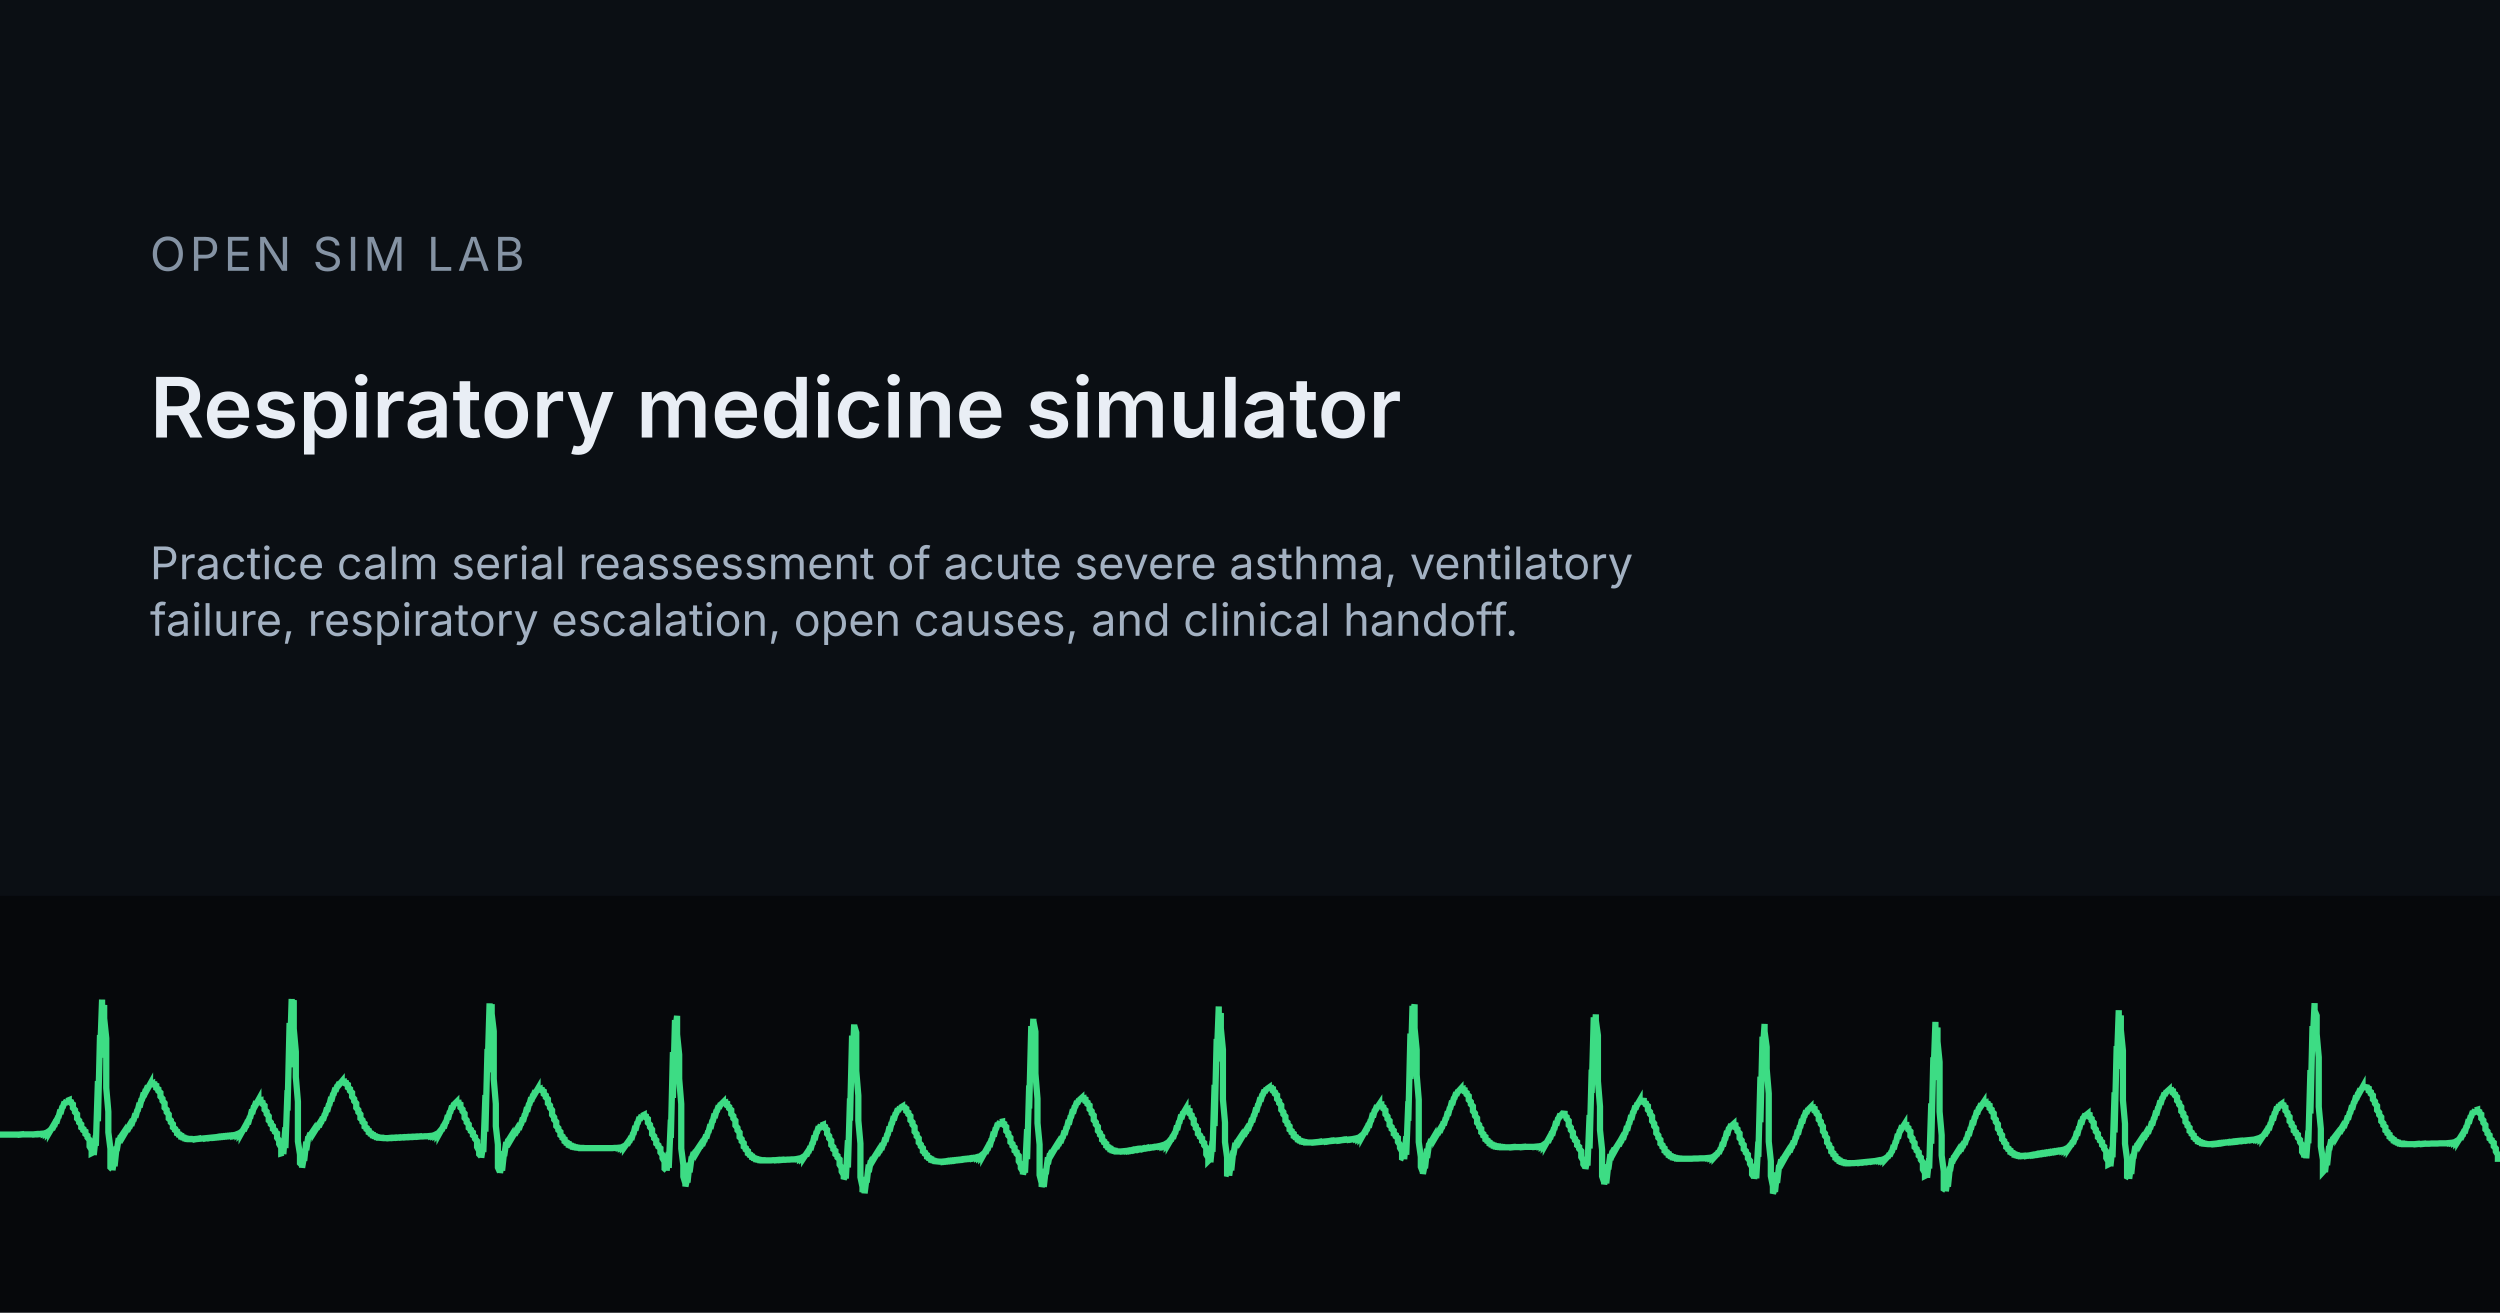
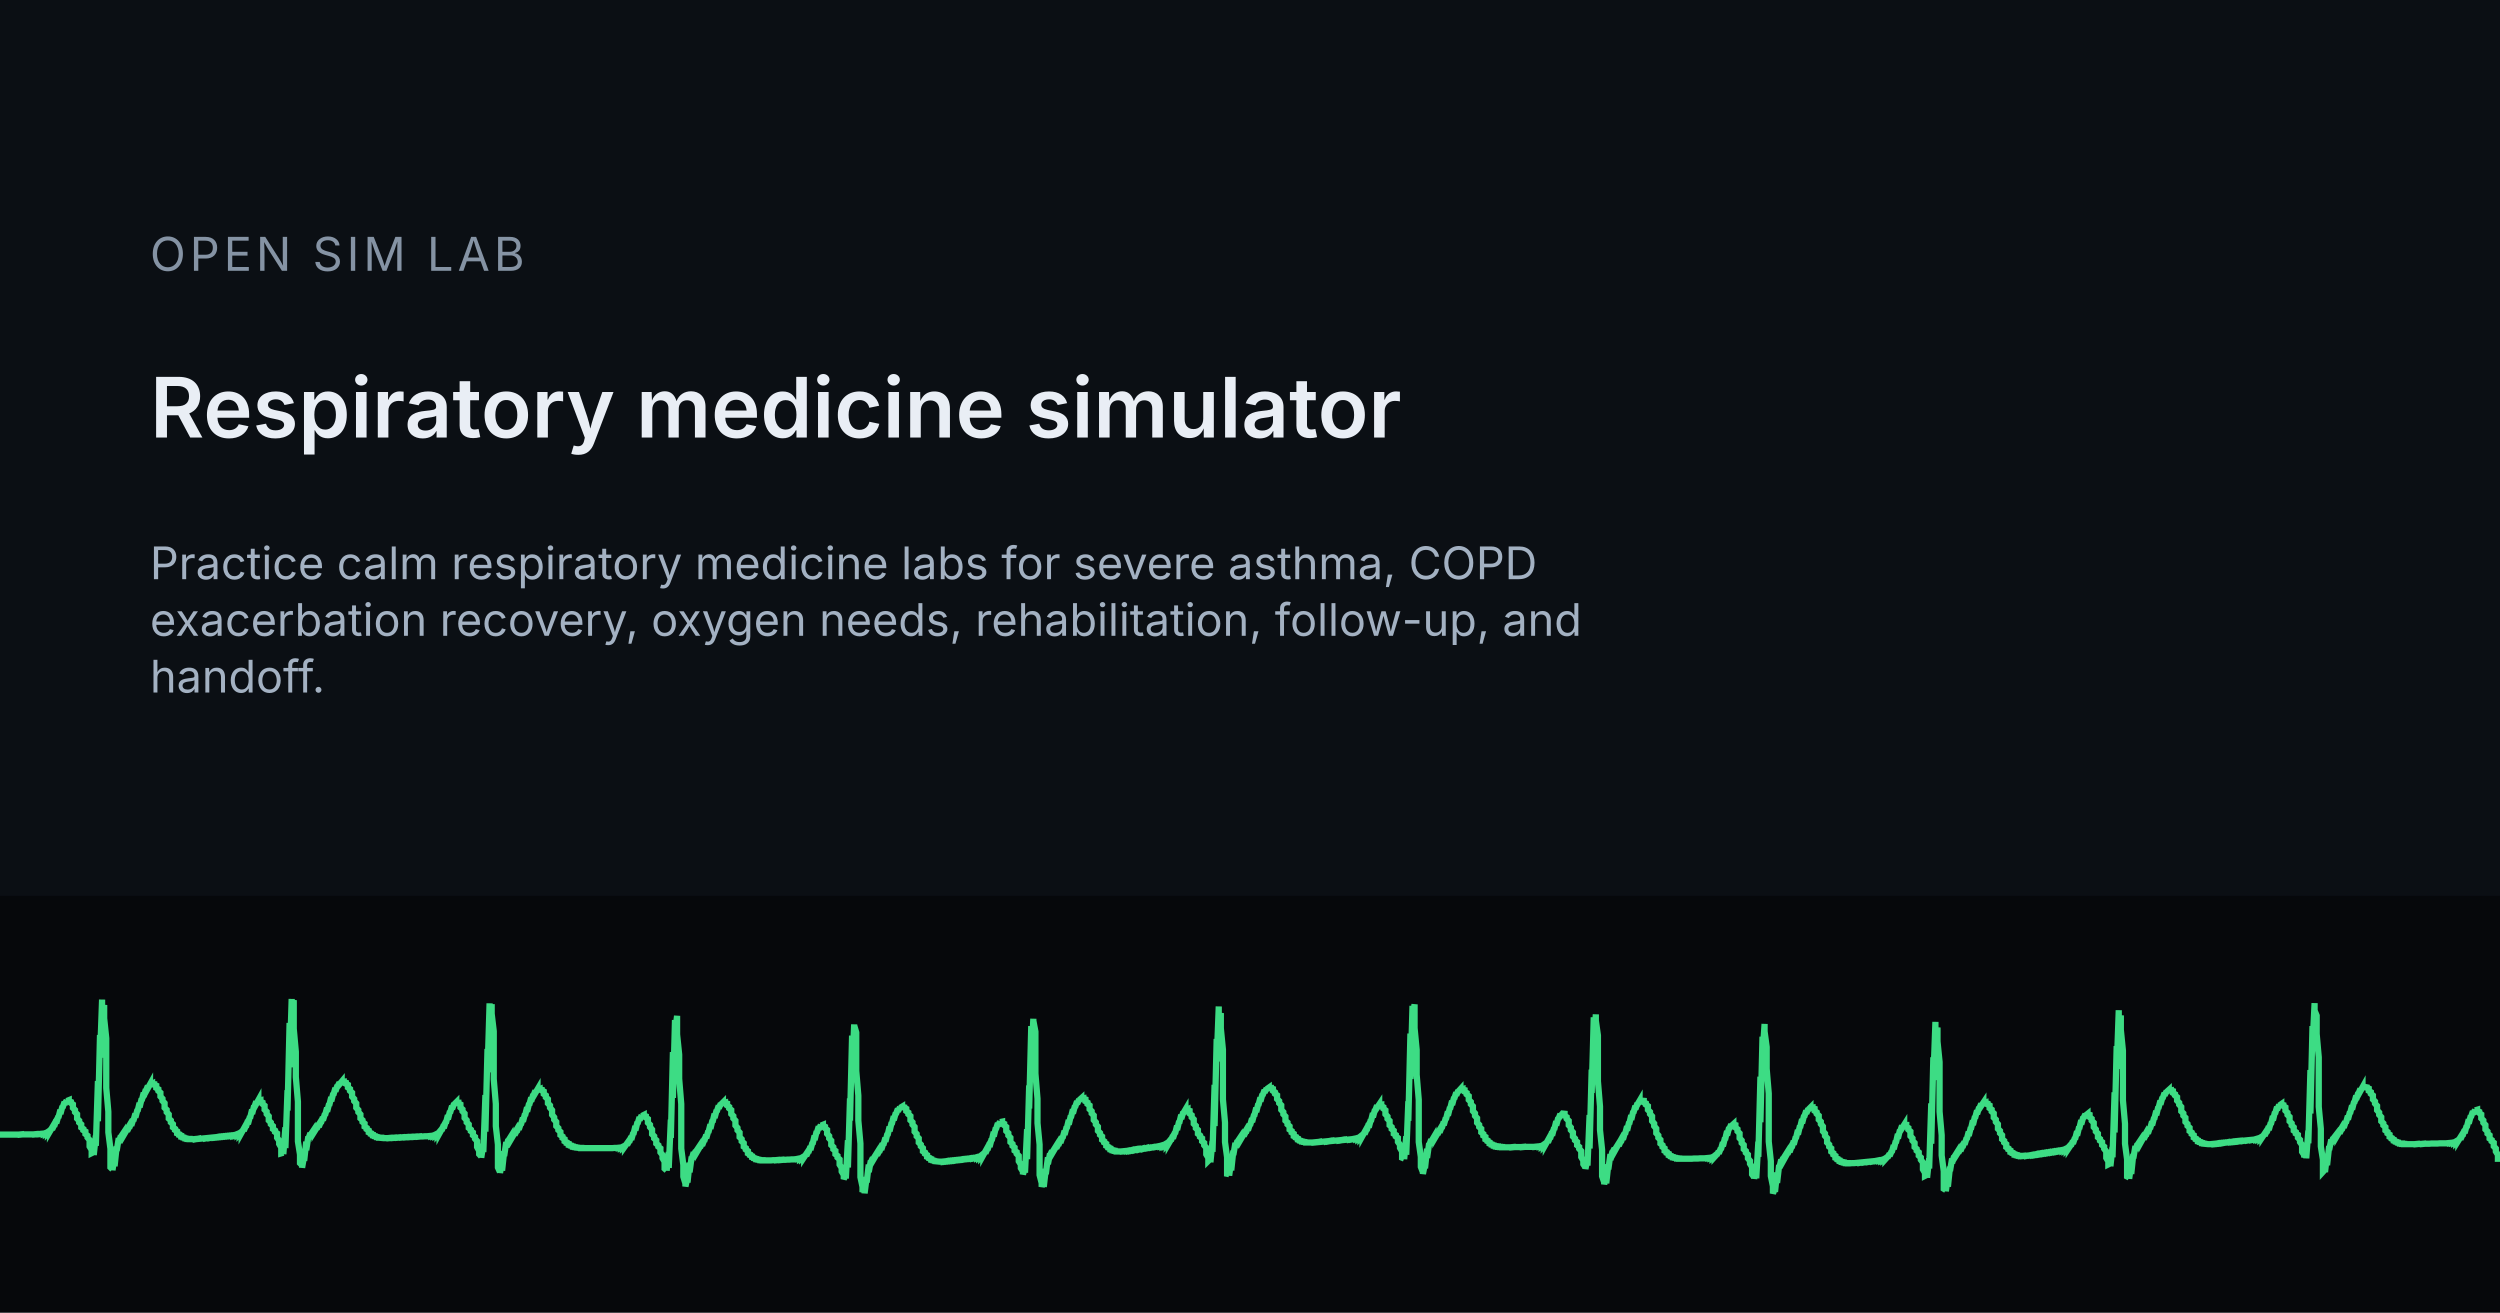
<svg xmlns="http://www.w3.org/2000/svg" width="1200" height="630" viewBox="0 0 1200 630">
  <rect width="1200" height="630" fill="#0B0F14" />
  <rect x="0" y="430" width="1200" height="200" fill="#06080B" />
  <g transform="translate(0 455)">
    <path d="M0 89.6 L0 89.6 L1 89.6 L1 89.6 L2 89.6 L2 89.6 L3 89.6 L3 89.6 L4 89.6 L4 89.6 L5 89.6 L5 89.6 L6 89.6 L6 89.6 L7 89.6 L7 89.6 L8 89.6 L8 89.6 L9 89.6 L9 89.6 L10 89.5 L10 89.6 L11 89.5 L11 89.5 L12 89.5 L12 89.5 L13 89.5 L13 89.5 L14 89.5 L14 89.5 L15 89.5 L15 89.5 L16 89.5 L16 89.5 L17 89.4 L17 89.5 L18 89.4 L18 89.4 L19 89.3 L19 89.4 L20 89.3 L20 89.3 L21 89.1 L21 89.2 L22 88.8 L22 89.0 L23 88.3 L23 88.7 L24 87.6 L24 88.0 L25 86.3 L25 87.2 L26 85.0 L26 85.7 L27 82.6 L27 84.2 L28 80.7 L28 81.6 L29 77.7 L29 79.7 L30 75.9 L30 76.8 L31 73.9 L31 75.1 L32 73.2 L32 73.5 L33 73.1 L33 73.5 L34 73.9 L34 74.4 L35 75.1 L35 76.8 L36 77.8 L36 78.8 L37 79.8 L37 81.9 L38 82.9 L38 83.8 L39 84.7 L39 86.2 L40 86.9 L40 87.5 L41 88.1 L41 89.3 L42 90.1 L42 91.0 L43 92.2 L43 95.3 L44 97.0 L44 98.5 L45 98.0 L45 99.4 L46 90.1 L46 95.0 L47 63.9 L47 83.2 L48 41.8 L48 52.7 L49 24.8 L49 32.7 L50 27.4 L50 33.8 L51 43.4 L51 67.2 L52 78.6 L52 88.5 L53 96.4 L53 105.3 L54 106.3 L54 106.7 L55 99.9 L55 104.8 L56 95.3 L56 97.4 L57 91.3 L57 93.5 L58 90.2 L58 90.7 L59 89.2 L59 89.8 L60 88.4 L60 88.8 L61 87.1 L61 88.0 L62 85.9 L62 86.5 L63 83.9 L63 85.3 L64 82.2 L64 83.1 L65 79.5 L65 81.4 L66 77.5 L66 78.5 L67 74.4 L67 76.5 L68 72.3 L68 73.4 L69 69.5 L69 71.4 L70 67.9 L70 68.7 L71 66.2 L71 67.3 L72 65.5 L72 65.7 L73 65.2 L73 65.3 L74 65.4 L74 65.7 L75 66.1 L75 67.2 L76 67.8 L76 68.6 L77 69.5 L77 71.3 L78 72.4 L78 73.4 L79 74.5 L79 76.7 L80 77.7 L80 78.8 L81 79.9 L81 81.9 L82 82.8 L82 83.7 L83 84.6 L83 86.1 L84 86.8 L84 87.4 L85 88.0 L85 89.0 L86 89.4 L86 89.8 L87 90.1 L87 90.7 L88 90.9 L88 91.1 L89 91.3 L89 91.5 L90 91.6 L90 91.7 L91 91.7 L91 91.8 L92 91.8 L92 91.8 L93 91.8 L93 91.8 L94 91.7 L94 91.8 L95 91.6 L95 91.7 L96 91.6 L96 91.6 L97 91.5 L97 91.5 L98 91.4 L98 91.4 L99 91.3 L99 91.4 L100 91.2 L100 91.2 L101 91.1 L101 91.2 L102 91.0 L102 91.0 L103 90.9 L103 91.0 L104 90.8 L104 90.9 L105 90.7 L105 90.8 L106 90.6 L106 90.7 L107 90.5 L107 90.6 L108 90.4 L108 90.5 L109 90.3 L109 90.4 L110 90.2 L110 90.3 L111 90.1 L111 90.2 L112 90.0 L112 90.1 L113 89.7 L113 89.9 L114 89.5 L114 89.6 L115 88.9 L115 89.3 L116 88.2 L116 88.6 L117 86.8 L117 87.8 L118 85.4 L118 86.1 L119 82.8 L119 84.6 L120 80.8 L120 81.8 L121 77.6 L121 79.7 L122 75.7 L122 76.6 L123 73.7 L123 74.9 L124 73.1 L124 73.3 L125 73.1 L125 73.7 L126 74.2 L126 74.9 L127 75.7 L127 77.6 L128 78.6 L128 79.7 L129 80.8 L129 82.8 L130 83.8 L130 84.6 L131 85.5 L131 86.9 L132 87.6 L132 88.3 L133 89.0 L133 91.1 L134 92.5 L134 94.1 L135 95.8 L135 98.6 L136 98.3 L136 99.0 L137 86.1 L137 96.1 L138 68.3 L138 78.1 L139 36.0 L139 57.3 L140 24.5 L140 28.4 L141 25.1 L141 38.8 L142 49.9 L142 62.0 L143 73.8 L143 92.9 L144 99.2 L144 103.3 L145 104.3 L145 105.5 L146 99.7 L146 102.2 L147 93.0 L147 97.1 L148 90.5 L148 91.6 L149 88.9 L149 89.8 L150 88.3 L150 88.6 L151 87.3 L151 88.0 L152 86.4 L152 86.9 L153 84.8 L153 85.9 L154 83.5 L154 84.2 L155 81.2 L155 82.8 L156 79.5 L156 80.4 L157 76.7 L157 78.6 L158 74.7 L158 75.7 L159 71.6 L159 73.6 L160 69.7 L160 70.7 L161 67.2 L161 68.9 L162 65.9 L162 66.5 L163 64.6 L163 65.4 L164 64.2 L164 64.3 L165 64.2 L165 64.4 L166 64.7 L166 65.2 L167 65.7 L167 67.0 L168 67.7 L168 68.6 L169 69.5 L169 71.4 L170 72.5 L170 73.5 L171 74.6 L171 76.7 L172 77.8 L172 78.8 L173 79.9 L173 81.8 L174 82.7 L174 83.5 L175 84.3 L175 85.8 L176 86.4 L176 87.0 L177 87.6 L177 88.5 L178 88.9 L178 89.3 L179 89.6 L179 90.1 L180 90.3 L180 90.5 L181 90.7 L181 90.9 L182 91.0 L182 91.1 L183 91.1 L183 91.2 L184 91.3 L184 91.3 L185 91.3 L185 91.3 L186 91.3 L186 91.3 L187 91.2 L187 91.3 L188 91.2 L188 91.2 L189 91.1 L189 91.2 L190 91.1 L190 91.1 L191 91.0 L191 91.1 L192 91.0 L192 91.0 L193 90.9 L193 91.0 L194 90.9 L194 90.9 L195 90.8 L195 90.9 L196 90.8 L196 90.8 L197 90.7 L197 90.8 L198 90.7 L198 90.7 L199 90.6 L199 90.7 L200 90.6 L200 90.6 L201 90.5 L201 90.6 L202 90.5 L202 90.5 L203 90.5 L203 90.5 L204 90.4 L204 90.4 L205 90.4 L205 90.4 L206 90.3 L206 90.3 L207 90.2 L207 90.3 L208 90.0 L208 90.1 L209 89.6 L209 89.9 L210 89.2 L210 89.4 L211 88.2 L211 88.9 L212 87.1 L212 87.7 L213 85.0 L213 86.5 L214 83.3 L214 84.2 L215 80.3 L215 82.3 L216 78.3 L216 79.3 L217 75.8 L217 77.4 L218 74.6 L218 75.1 L219 74.1 L219 74.3 L220 74.3 L220 74.6 L221 75.1 L221 76.6 L222 77.5 L222 78.4 L223 79.5 L223 81.6 L224 82.7 L224 83.7 L225 84.7 L225 86.4 L226 87.2 L226 87.9 L227 88.6 L227 89.9 L228 90.7 L228 91.6 L229 92.7 L229 95.6 L230 97.4 L230 99.0 L231 100.1 L231 100.7 L232 94.1 L232 98.0 L233 70.6 L233 88.2 L234 48.5 L234 59.7 L235 26.6 L235 38.3 L236 27.0 L236 31.6 L237 40.0 L237 63.0 L238 74.9 L238 85.6 L239 94.4 L239 105.4 L240 107.6 L240 108.0 L241 102.4 L241 106.9 L242 97.6 L242 99.9 L243 93.2 L243 95.7 L244 91.9 L244 92.5 L245 90.9 L245 91.5 L246 90.2 L246 90.6 L247 88.9 L247 89.8 L248 87.8 L248 88.4 L249 85.8 L249 87.2 L250 84.2 L250 85.0 L251 81.5 L251 83.4 L252 79.6 L252 80.6 L253 76.5 L253 78.6 L254 74.5 L254 75.5 L255 71.8 L255 73.6 L256 70.2 L256 71.0 L257 68.5 L257 69.6 L258 67.9 L258 68.2 L259 67.8 L259 67.9 L260 68.1 L260 68.4 L261 68.9 L261 70.1 L262 70.8 L262 71.7 L263 72.6 L263 74.6 L264 75.6 L264 76.7 L265 77.9 L265 80.1 L266 81.3 L266 82.4 L267 83.5 L267 85.5 L268 86.5 L268 87.4 L269 88.3 L269 89.8 L270 90.5 L270 91.2 L271 91.8 L271 92.8 L272 93.3 L272 93.7 L273 94.0 L273 94.6 L274 94.8 L274 95.0 L275 95.2 L275 95.5 L276 95.6 L276 95.7 L277 95.8 L277 95.9 L278 96.0 L278 96.0 L279 96.0 L279 96.1 L280 96.1 L280 96.1 L281 96.1 L281 96.1 L282 96.1 L282 96.1 L283 96.1 L283 96.1 L284 96.1 L284 96.1 L285 96.1 L285 96.1 L286 96.1 L286 96.1 L287 96.1 L287 96.1 L288 96.1 L288 96.1 L289 96.1 L289 96.1 L290 96.1 L290 96.1 L291 96.1 L291 96.1 L292 96.1 L292 96.1 L293 96.1 L293 96.1 L294 96.1 L294 96.1 L295 96.0 L295 96.0 L296 96.0 L296 96.0 L297 95.9 L297 96.0 L298 95.8 L298 95.9 L299 95.4 L299 95.7 L300 94.9 L300 95.2 L301 93.8 L301 94.6 L302 92.7 L302 93.3 L303 90.5 L303 92.1 L304 88.6 L304 89.6 L305 85.5 L305 87.6 L306 83.5 L306 84.5 L307 81.2 L307 82.7 L308 80.3 L308 80.7 L309 80.2 L309 80.4 L310 80.8 L310 81.4 L311 82.1 L311 83.9 L312 84.9 L312 86.0 L313 87.2 L313 89.4 L314 90.4 L314 91.4 L315 92.3 L315 93.9 L316 94.7 L316 95.4 L317 96.2 L317 98.1 L318 99.4 L318 100.9 L319 102.6 L319 105.9 L320 106.8 L320 106.9 L321 98.0 L321 105.6 L322 82.4 L322 91.2 L323 50.0 L323 72.0 L324 34.6 L324 40.8 L325 32.6 L325 41.5 L326 51.2 L326 62.8 L327 74.9 L327 96.3 L328 104.2 L328 109.8 L329 113.1 L329 114.5 L330 110.3 L330 112.6 L331 103.1 L331 107.7 L332 100.2 L332 101.4 L333 98.1 L333 99.3 L334 97.4 L334 97.8 L335 96.3 L335 97.1 L336 95.4 L336 95.9 L337 93.6 L337 94.9 L338 92.2 L338 92.9 L339 89.7 L339 91.4 L340 87.8 L340 88.7 L341 84.7 L341 86.8 L342 82.6 L342 83.7 L343 79.6 L343 81.6 L344 77.8 L344 78.7 L345 75.7 L345 77.0 L346 74.7 L346 75.2 L347 74.2 L347 74.4 L348 74.2 L348 74.4 L349 74.7 L349 75.6 L350 76.3 L350 77.0 L351 77.8 L351 79.7 L352 80.7 L352 81.8 L353 82.9 L353 85.2 L354 86.4 L354 87.5 L355 88.6 L355 90.8 L356 91.8 L356 92.8 L357 93.7 L357 95.4 L358 96.1 L358 96.8 L359 97.5 L359 98.6 L360 99.1 L360 99.5 L361 99.9 L361 100.5 L362 100.8 L362 101.0 L363 101.2 L363 101.5 L364 101.6 L364 101.7 L365 101.8 L365 101.9 L366 101.9 L366 102.0 L367 102.0 L367 102.0 L368 102.0 L368 102.0 L369 102.0 L369 102.0 L370 102.0 L370 102.0 L371 101.9 L371 101.9 L372 101.9 L372 101.9 L373 101.8 L373 101.9 L374 101.8 L374 101.8 L375 101.7 L375 101.8 L376 101.7 L376 101.7 L377 101.7 L377 101.7 L378 101.6 L378 101.6 L379 101.6 L379 101.6 L380 101.5 L380 101.5 L381 101.5 L381 101.5 L382 101.4 L382 101.4 L383 101.2 L383 101.3 L384 101.1 L384 101.2 L385 100.6 L385 100.9 L386 100.1 L386 100.4 L387 98.9 L387 99.8 L388 97.7 L388 98.3 L389 95.3 L389 97.0 L390 93.3 L390 94.3 L391 90.1 L391 92.2 L392 88.0 L392 89.0 L393 85.7 L393 87.1 L394 85.0 L394 85.3 L395 84.9 L395 85.3 L396 85.8 L396 86.5 L397 87.3 L397 89.2 L398 90.3 L398 91.4 L399 92.5 L399 94.6 L400 95.6 L400 96.6 L401 97.4 L401 99.0 L402 99.8 L402 100.6 L403 101.5 L403 104.0 L404 105.6 L404 107.3 L405 109.0 L405 111.0 L406 108.9 L406 110.7 L407 92.3 L407 105.4 L408 72.2 L408 82.9 L409 42.1 L409 60.9 L410 36.7 L410 37.2 L411 40.6 L411 59.0 L412 70.9 L412 82.9 L413 93.9 L413 110.0 L414 114.7 L414 117.2 L415 115.0 L415 117.8 L416 110.0 L416 112.6 L417 104.0 L417 107.6 L418 102.1 L418 102.9 L419 100.7 L419 101.5 L420 99.9 L420 100.3 L421 98.6 L421 99.5 L422 97.5 L422 98.1 L423 95.5 L423 96.9 L424 93.8 L424 94.7 L425 91.1 L425 93.0 L426 89.0 L426 90.1 L427 85.8 L427 88.0 L428 83.7 L428 84.8 L429 80.8 L429 82.7 L430 79.1 L430 79.9 L431 77.2 L431 78.4 L432 76.5 L432 76.8 L433 76.2 L433 76.3 L434 76.5 L434 76.7 L435 77.2 L435 78.3 L436 79.0 L436 79.8 L437 80.7 L437 82.7 L438 83.7 L438 84.8 L439 85.9 L439 88.2 L440 89.3 L440 90.4 L441 91.4 L441 93.4 L442 94.4 L442 95.2 L443 96.1 L443 97.6 L444 98.2 L444 98.8 L445 99.4 L445 100.3 L446 100.7 L446 101.0 L447 101.3 L447 101.8 L448 102.0 L448 102.1 L449 102.3 L449 102.4 L450 102.5 L450 102.5 L451 102.6 L451 102.6 L452 102.6 L452 102.6 L453 102.5 L453 102.6 L454 102.4 L454 102.5 L455 102.3 L455 102.4 L456 102.2 L456 102.3 L457 102.1 L457 102.2 L458 102.0 L458 102.1 L459 101.9 L459 102.0 L460 101.8 L460 101.8 L461 101.6 L461 101.7 L462 101.5 L462 101.6 L463 101.4 L463 101.5 L464 101.3 L464 101.3 L465 101.1 L465 101.2 L466 101.0 L466 101.1 L467 100.9 L467 101.0 L468 100.7 L468 100.8 L469 100.5 L469 100.7 L470 100.2 L470 100.4 L471 99.6 L471 100.1 L472 99.0 L472 99.4 L473 97.6 L473 98.6 L474 96.3 L474 97.0 L475 93.7 L475 95.5 L476 91.6 L476 92.6 L477 88.3 L477 90.5 L478 86.3 L478 87.2 L479 84.1 L479 85.4 L480 83.4 L480 83.6 L481 83.4 L481 83.9 L482 84.4 L482 85.1 L483 85.9 L483 87.9 L484 88.9 L484 90.0 L485 91.1 L485 93.2 L486 94.1 L486 95.0 L487 95.8 L487 97.3 L488 98.0 L488 98.8 L489 99.8 L489 102.4 L490 104.0 L490 105.7 L491 107.3 L491 108.7 L492 105.6 L492 107.9 L493 87.0 L493 101.4 L494 66.0 L494 77.1 L495 37.5 L495 54.8 L496 34.0 L496 34.9 L497 40.2 L497 60.3 L498 72.4 L498 84.1 L499 94.4 L499 109.0 L500 112.9 L500 114.7 L501 111.2 L501 114.7 L502 106.1 L502 108.6 L503 100.5 L503 103.8 L504 98.7 L504 99.5 L505 97.4 L505 98.2 L506 96.6 L506 97.0 L507 95.3 L507 96.2 L508 94.2 L508 94.8 L509 92.2 L509 93.6 L510 90.6 L510 91.4 L511 87.8 L511 89.7 L512 85.8 L512 86.8 L513 82.6 L513 84.8 L514 80.5 L514 81.6 L515 77.5 L515 79.5 L516 75.7 L516 76.6 L517 73.6 L517 74.9 L518 72.7 L518 73.1 L519 72.2 L519 72.4 L520 72.2 L520 72.4 L521 72.7 L521 73.6 L522 74.2 L522 74.9 L523 75.6 L523 77.4 L524 78.4 L524 79.4 L525 80.4 L525 82.6 L526 83.7 L526 84.7 L527 85.8 L527 87.8 L528 88.8 L528 89.7 L529 90.5 L529 92.1 L530 92.8 L530 93.4 L531 94.0 L531 95.0 L532 95.5 L532 95.9 L533 96.2 L533 96.8 L534 97.0 L534 97.2 L535 97.3 L535 97.5 L536 97.6 L536 97.7 L537 97.7 L537 97.7 L538 97.7 L538 97.7 L539 97.6 L539 97.7 L540 97.6 L540 97.6 L541 97.4 L541 97.5 L542 97.3 L542 97.4 L543 97.1 L543 97.3 L544 97.0 L544 97.1 L545 96.8 L545 97.0 L546 96.7 L546 96.8 L547 96.6 L547 96.7 L548 96.4 L548 96.5 L549 96.3 L549 96.4 L550 96.1 L550 96.2 L551 96.0 L551 96.1 L552 95.9 L552 95.9 L553 95.7 L553 95.8 L554 95.6 L554 95.6 L555 95.4 L555 95.5 L556 95.3 L556 95.3 L557 95.0 L557 95.2 L558 94.9 L558 95.0 L559 94.4 L559 94.7 L560 94.0 L560 94.3 L561 93.1 L561 93.8 L562 92.1 L562 92.6 L563 90.1 L563 91.5 L564 88.4 L564 89.3 L565 85.3 L565 87.4 L566 83.1 L566 84.2 L567 80.1 L567 82.1 L568 78.7 L568 79.3 L569 77.6 L569 78.1 L570 77.6 L570 77.9 L571 78.2 L571 79.5 L572 80.3 L572 81.3 L573 82.3 L573 84.4 L574 85.4 L574 86.5 L575 87.4 L575 89.2 L576 90.0 L576 90.7 L577 91.4 L577 92.8 L578 93.6 L578 94.7 L579 95.9 L579 99.1 L580 100.8 L580 102.2 L581 101.2 L581 102.9 L582 92.7 L582 97.9 L583 65.7 L583 85.5 L584 43.7 L584 54.5 L585 28.1 L585 34.9 L586 31.3 L586 38.6 L587 48.8 L587 72.7 L588 83.8 L588 93.2 L589 100.5 L589 108.4 L590 108.6 L590 109.3 L591 101.8 L591 106.8 L592 97.3 L592 99.4 L593 93.6 L593 95.7 L594 92.5 L594 93.0 L595 91.5 L595 92.2 L596 90.7 L596 91.1 L597 89.4 L597 90.3 L598 88.2 L598 88.8 L599 86.1 L599 87.6 L600 84.5 L600 85.3 L601 81.8 L601 83.6 L602 79.8 L602 80.8 L603 76.7 L603 78.8 L604 74.7 L604 75.7 L605 71.8 L605 73.7 L606 70.1 L606 70.9 L607 68.2 L607 69.4 L608 67.4 L608 67.8 L609 67.1 L609 67.2 L610 67.2 L610 67.4 L611 67.7 L611 68.6 L612 69.3 L612 70.0 L613 70.7 L613 72.5 L614 73.5 L614 74.5 L615 75.5 L615 77.7 L616 78.8 L616 79.8 L617 80.9 L617 82.9 L618 83.8 L618 84.7 L619 85.6 L619 87.2 L620 87.9 L620 88.6 L621 89.2 L621 90.3 L622 90.7 L622 91.1 L623 91.5 L623 92.1 L624 92.4 L624 92.6 L625 92.8 L625 93.0 L626 93.1 L626 93.2 L627 93.3 L627 93.4 L628 93.4 L628 93.4 L629 93.4 L629 93.4 L630 93.4 L630 93.4 L631 93.3 L631 93.4 L632 93.3 L632 93.3 L633 93.1 L633 93.2 L634 93.1 L634 93.1 L635 93.0 L635 93.0 L636 92.9 L636 92.9 L637 92.8 L637 92.9 L638 92.7 L638 92.8 L639 92.6 L639 92.7 L640 92.6 L640 92.6 L641 92.5 L641 92.5 L642 92.4 L642 92.4 L643 92.3 L643 92.4 L644 92.2 L644 92.3 L645 92.1 L645 92.2 L646 92.1 L646 92.1 L647 92.0 L647 92.0 L648 91.9 L648 92.0 L649 91.8 L649 91.9 L650 91.7 L650 91.7 L651 91.4 L651 91.6 L652 91.2 L652 91.3 L653 90.5 L653 91.0 L654 89.9 L654 90.2 L655 88.4 L655 89.4 L656 87.0 L656 87.7 L657 84.4 L657 86.2 L658 82.4 L658 83.4 L659 79.3 L659 81.3 L660 77.5 L660 78.3 L661 75.6 L661 76.7 L662 75.2 L662 75.3 L663 75.2 L663 75.8 L664 76.4 L664 77.1 L665 77.9 L665 79.8 L666 80.9 L666 82.0 L667 83.0 L667 85.1 L668 86.0 L668 86.9 L669 87.7 L669 89.2 L670 89.8 L670 90.5 L671 91.2 L671 93.1 L672 94.5 L672 96.0 L673 97.7 L673 100.7 L674 101.1 L674 101.4 L675 90.4 L675 99.3 L676 73.6 L676 83.0 L677 41.1 L677 62.9 L678 27.8 L678 32.7 L679 27.1 L679 38.5 L680 49.0 L680 60.9 L681 72.9 L681 93.2 L682 100.3 L682 105.1 L683 107.7 L683 108.5 L684 103.4 L684 105.8 L685 96.4 L685 100.8 L686 93.7 L686 94.8 L687 91.9 L687 92.9 L688 91.2 L688 91.5 L689 90.1 L689 90.8 L690 89.1 L690 89.6 L691 87.3 L691 88.6 L692 85.9 L692 86.7 L693 83.4 L693 85.1 L694 81.5 L694 82.5 L695 78.5 L695 80.5 L696 76.4 L696 77.4 L697 73.4 L697 75.4 L698 71.6 L698 72.5 L699 69.4 L699 70.8 L700 68.4 L700 68.9 L701 67.8 L701 68.1 L702 67.8 L702 67.9 L703 68.2 L703 69.0 L704 69.6 L704 70.3 L705 71.1 L705 72.9 L706 73.9 L706 75.0 L707 76.0 L707 78.3 L708 79.4 L708 80.6 L709 81.7 L709 83.9 L710 84.9 L710 85.9 L711 86.8 L711 88.5 L712 89.3 L712 90.1 L713 90.7 L713 91.9 L714 92.4 L714 92.8 L715 93.3 L715 93.9 L716 94.2 L716 94.5 L717 94.7 L717 95.0 L718 95.1 L718 95.3 L719 95.3 L719 95.5 L720 95.5 L720 95.6 L721 95.6 L721 95.7 L722 95.7 L722 95.7 L723 95.7 L723 95.7 L724 95.7 L724 95.7 L725 95.7 L725 95.7 L726 95.6 L726 95.7 L727 95.6 L727 95.6 L728 95.6 L728 95.6 L729 95.6 L729 95.6 L730 95.6 L730 95.6 L731 95.5 L731 95.6 L732 95.5 L732 95.5 L733 95.5 L733 95.5 L734 95.5 L734 95.5 L735 95.5 L735 95.5 L736 95.5 L736 95.5 L737 95.4 L737 95.5 L738 95.4 L738 95.4 L739 95.2 L739 95.3 L740 95.0 L740 95.1 L741 94.4 L741 94.9 L742 93.8 L742 94.1 L743 92.3 L743 93.4 L744 90.9 L744 91.7 L745 88.3 L745 90.1 L746 86.2 L746 87.3 L747 83.2 L747 85.2 L748 81.4 L748 82.2 L749 79.7 L749 80.7 L750 79.5 L750 79.5 L751 79.6 L751 80.5 L752 81.2 L752 82.0 L753 83.0 L753 85.1 L754 86.2 L754 87.4 L755 88.5 L755 90.5 L756 91.5 L756 92.3 L757 93.1 L757 94.7 L758 95.5 L758 96.4 L759 97.5 L759 100.4 L760 102.1 L760 103.8 L761 105.3 L761 106.1 L762 101.4 L762 104.5 L763 80.2 L763 96.3 L764 58.4 L764 69.6 L765 33.3 L765 47.7 L766 31.9 L766 34.9 L767 42.0 L767 64.0 L768 76.1 L768 87.4 L769 96.9 L769 109.6 L770 112.5 L770 113.5 L771 108.9 L771 113.0 L772 103.9 L772 106.3 L773 99.0 L773 101.8 L774 97.5 L774 98.1 L775 96.2 L775 97.0 L776 95.4 L776 95.8 L777 94.0 L777 95.0 L778 92.7 L778 93.4 L779 90.4 L779 92.0 L780 88.6 L780 89.5 L781 85.6 L781 87.7 L782 83.5 L782 84.6 L783 80.3 L783 82.5 L784 78.3 L784 79.3 L785 75.8 L785 77.4 L786 74.5 L786 75.1 L787 73.4 L787 74.0 L788 73.3 L788 73.3 L789 73.4 L789 74.1 L790 74.6 L790 75.2 L791 75.9 L791 77.7 L792 78.7 L792 79.7 L793 80.8 L793 83.1 L794 84.3 L794 85.5 L795 86.7 L795 88.9 L796 90.0 L796 91.1 L797 92.1 L797 93.9 L798 94.7 L798 95.5 L799 96.2 L799 97.4 L800 97.9 L800 98.4 L801 98.8 L801 99.5 L802 99.8 L802 100.1 L803 100.3 L803 100.6 L804 100.7 L804 100.8 L805 100.9 L805 101.1 L806 101.1 L806 101.2 L807 101.2 L807 101.2 L808 101.2 L808 101.2 L809 101.2 L809 101.2 L810 101.2 L810 101.2 L811 101.2 L811 101.2 L812 101.2 L812 101.2 L813 101.1 L813 101.1 L814 101.1 L814 101.1 L815 101.1 L815 101.1 L816 101.0 L816 101.0 L817 101.0 L817 101.0 L818 101.0 L818 101.0 L819 100.9 L819 100.9 L820 100.8 L820 100.9 L821 100.7 L821 100.8 L822 100.4 L822 100.6 L823 99.8 L823 100.3 L824 99.2 L824 99.5 L825 97.6 L825 98.7 L826 96.1 L826 96.9 L827 93.3 L827 95.2 L828 91.1 L828 92.2 L829 87.9 L829 90.0 L830 86.1 L830 87.0 L831 84.7 L831 85.5 L832 84.6 L832 84.7 L833 85.0 L833 86.2 L834 87.0 L834 88.0 L835 89.0 L835 91.3 L836 92.4 L836 93.6 L837 94.6 L837 96.6 L838 97.5 L838 98.3 L839 99.2 L839 101.0 L840 102.2 L840 103.6 L841 105.2 L841 108.7 L842 110.1 L842 110.8 L843 105.6 L843 110.6 L844 93.0 L844 100.3 L845 61.8 L845 83.7 L846 42.6 L846 51.2 L847 36.5 L847 40.1 L848 47.6 L848 58.0 L849 69.9 L849 93.0 L850 102.3 L850 109.5 L851 114.4 L851 117.9 L852 115.3 L852 117.1 L853 107.8 L853 112.8 L854 104.2 L854 105.8 L855 101.6 L855 103.0 L856 100.7 L856 101.1 L857 99.5 L857 100.3 L858 98.5 L858 99.0 L859 96.7 L859 98.0 L860 95.2 L860 96.0 L861 92.6 L861 94.4 L862 90.6 L862 91.6 L863 87.4 L863 89.6 L864 85.3 L864 86.4 L865 82.2 L865 84.2 L866 80.3 L866 81.2 L867 78.1 L867 79.5 L868 77.2 L868 77.6 L869 76.6 L869 76.9 L870 76.7 L870 76.9 L871 77.2 L871 78.2 L872 78.9 L872 79.6 L873 80.5 L873 82.4 L874 83.4 L874 84.5 L875 85.7 L875 88.0 L876 89.1 L876 90.2 L877 91.3 L877 93.4 L878 94.4 L878 95.4 L879 96.2 L879 97.8 L880 98.5 L880 99.2 L881 99.8 L881 100.8 L882 101.2 L882 101.6 L883 101.9 L883 102.4 L884 102.6 L884 102.8 L885 102.9 L885 103.1 L886 103.2 L886 103.3 L887 103.3 L887 103.4 L888 103.4 L888 103.4 L889 103.3 L889 103.3 L890 103.3 L890 103.3 L891 103.2 L891 103.2 L892 103.1 L892 103.1 L893 103.0 L893 103.1 L894 102.9 L894 102.9 L895 102.8 L895 102.9 L896 102.7 L896 102.7 L897 102.6 L897 102.7 L898 102.5 L898 102.5 L899 102.4 L899 102.5 L900 102.3 L900 102.3 L901 102.1 L901 102.2 L902 102.0 L902 102.1 L903 101.8 L903 102.0 L904 101.5 L904 101.7 L905 101.0 L905 101.4 L906 100.3 L906 100.7 L907 98.8 L907 99.9 L908 97.5 L908 98.2 L909 94.7 L909 96.6 L910 92.6 L910 93.7 L911 89.3 L911 91.5 L912 87.3 L912 88.2 L913 85.3 L913 86.5 L914 84.9 L914 85.0 L915 85.0 L915 85.8 L916 86.4 L916 87.2 L917 88.1 L917 90.3 L918 91.4 L918 92.5 L919 93.6 L919 95.6 L920 96.5 L920 97.3 L921 98.1 L921 99.7 L922 100.6 L922 101.7 L923 103.0 L923 106.3 L924 108.0 L924 109.4 L925 108.9 L925 110.3 L926 101.0 L926 105.9 L927 74.6 L927 94.0 L928 52.5 L928 63.4 L929 35.5 L929 43.4 L930 38.2 L930 44.9 L931 54.8 L931 78.6 L932 89.9 L932 99.6 L933 107.2 L933 115.6 L934 116.2 L934 116.8 L935 109.6 L935 114.6 L936 105.0 L936 107.1 L937 101.1 L937 103.3 L938 99.9 L938 100.4 L939 98.8 L939 99.5 L940 97.9 L940 98.4 L941 96.4 L941 97.5 L942 95.1 L942 95.8 L943 92.9 L943 94.4 L944 91.1 L944 92.0 L945 88.2 L945 90.2 L946 86.1 L946 87.1 L947 82.8 L947 85.0 L948 80.8 L948 81.8 L949 78.0 L949 79.8 L950 76.4 L950 77.2 L951 74.8 L951 75.8 L952 74.3 L952 74.5 L953 74.2 L953 74.4 L954 74.7 L954 75.1 L955 75.6 L955 76.9 L956 77.6 L956 78.5 L957 79.4 L957 81.4 L958 82.4 L958 83.5 L959 84.6 L959 86.8 L960 87.8 L960 88.9 L961 89.9 L961 91.8 L962 92.6 L962 93.4 L963 94.2 L963 95.6 L964 96.2 L964 96.7 L965 97.2 L965 98.0 L966 98.3 L966 98.6 L967 98.9 L967 99.3 L968 99.4 L968 99.6 L969 99.7 L969 99.8 L970 99.8 L970 99.9 L971 99.8 L971 99.9 L972 99.8 L972 99.8 L973 99.7 L973 99.8 L974 99.6 L974 99.6 L975 99.4 L975 99.5 L976 99.3 L976 99.4 L977 99.1 L977 99.3 L978 99.0 L978 99.1 L979 98.8 L979 99.0 L980 98.7 L980 98.8 L981 98.5 L981 98.7 L982 98.4 L982 98.5 L983 98.2 L983 98.4 L984 98.1 L984 98.2 L985 97.9 L985 98.1 L986 97.8 L986 97.9 L987 97.6 L987 97.8 L988 97.5 L988 97.6 L989 97.3 L989 97.4 L990 97.1 L990 97.2 L991 96.7 L991 97.0 L992 96.3 L992 96.6 L993 95.5 L993 96.1 L994 94.6 L994 95.1 L995 92.7 L995 94.0 L996 91.0 L996 91.9 L997 88.0 L997 90.1 L998 85.8 L998 86.9 L999 82.7 L999 84.7 L1000 81.1 L1000 81.8 L1001 79.8 L1001 80.5 L1002 79.7 L1002 79.8 L1003 80.1 L1003 81.2 L1004 82.0 L1004 82.9 L1005 83.9 L1005 86.0 L1006 87.1 L1006 88.1 L1007 89.1 L1007 90.9 L1008 91.7 L1008 92.5 L1009 93.2 L1009 94.6 L1010 95.4 L1010 96.4 L1011 97.7 L1011 100.8 L1012 102.5 L1012 103.9 L1013 103.4 L1013 104.8 L1014 95.6 L1014 100.5 L1015 69.3 L1015 88.6 L1016 47.1 L1016 58.1 L1017 29.9 L1017 38.0 L1018 32.4 L1018 39.3 L1019 49.3 L1019 73.1 L1020 84.4 L1020 94.0 L1021 101.5 L1021 109.7 L1022 110.2 L1022 110.8 L1023 103.5 L1023 108.5 L1024 98.9 L1024 101.0 L1025 95.1 L1025 97.3 L1026 94.0 L1026 94.5 L1027 93.0 L1027 93.7 L1028 92.2 L1028 92.6 L1029 90.8 L1029 91.8 L1030 89.7 L1030 90.3 L1031 87.6 L1031 89.1 L1032 86.0 L1032 86.9 L1033 83.3 L1033 85.2 L1034 81.3 L1034 82.3 L1035 78.2 L1035 80.3 L1036 76.2 L1036 77.2 L1037 73.3 L1037 75.2 L1038 71.6 L1038 72.4 L1039 69.6 L1039 70.8 L1040 68.7 L1040 69.1 L1041 68.2 L1041 68.4 L1042 68.3 L1042 68.4 L1043 68.7 L1043 69.6 L1044 70.2 L1044 70.8 L1045 71.6 L1045 73.3 L1046 74.3 L1046 75.2 L1047 76.3 L1047 78.4 L1048 79.4 L1048 80.5 L1049 81.5 L1049 83.5 L1050 84.5 L1050 85.4 L1051 86.3 L1051 87.9 L1052 88.6 L1052 89.3 L1053 89.9 L1053 91.0 L1054 91.5 L1054 91.9 L1055 92.3 L1055 92.9 L1056 93.1 L1056 93.3 L1057 93.5 L1057 93.8 L1058 93.9 L1058 94.0 L1059 94.1 L1059 94.1 L1060 94.2 L1060 94.2 L1061 94.2 L1061 94.2 L1062 94.1 L1062 94.1 L1063 94.0 L1063 94.1 L1064 93.9 L1064 94.0 L1065 93.8 L1065 93.9 L1066 93.7 L1066 93.8 L1067 93.6 L1067 93.7 L1068 93.5 L1068 93.5 L1069 93.3 L1069 93.4 L1070 93.3 L1070 93.3 L1071 93.1 L1071 93.2 L1072 93.0 L1072 93.1 L1073 92.9 L1073 93.0 L1074 92.8 L1074 92.9 L1075 92.7 L1075 92.8 L1076 92.6 L1076 92.6 L1077 92.5 L1077 92.6 L1078 92.4 L1078 92.4 L1079 92.3 L1079 92.4 L1080 92.2 L1080 92.2 L1081 92.1 L1081 92.2 L1082 92.0 L1082 92.0 L1083 91.7 L1083 91.9 L1084 91.5 L1084 91.6 L1085 91.0 L1085 91.4 L1086 90.5 L1086 90.7 L1087 89.2 L1087 90.1 L1088 88.1 L1088 88.7 L1089 85.7 L1089 87.4 L1090 83.8 L1090 84.8 L1091 80.7 L1091 82.8 L1092 78.7 L1092 79.7 L1093 76.3 L1093 77.8 L1094 75.3 L1094 75.7 L1095 75.0 L1095 75.1 L1096 75.4 L1096 75.9 L1097 76.5 L1097 78.1 L1098 79.1 L1098 80.1 L1099 81.1 L1099 83.2 L1100 84.2 L1100 85.2 L1101 86.1 L1101 87.7 L1102 88.4 L1102 89.1 L1103 89.7 L1103 91.1 L1104 92.1 L1104 93.2 L1105 94.6 L1105 97.9 L1106 99.4 L1106 100.6 L1107 97.9 L1107 101.0 L1108 87.7 L1108 93.8 L1109 58.6 L1109 79.5 L1110 37.5 L1110 47.4 L1111 26.5 L1111 30.1 L1112 32.5 L1112 41.3 L1113 52.5 L1113 76.3 L1114 86.8 L1114 95.3 L1115 101.6 L1115 107.5 L1116 106.4 L1116 107.6 L1117 99.2 L1117 104.3 L1118 95.1 L1118 97.0 L1119 92.0 L1119 93.7 L1120 91.1 L1120 91.5 L1121 90.2 L1121 90.8 L1122 89.4 L1122 89.8 L1123 88.1 L1123 89.0 L1124 86.9 L1124 87.5 L1125 84.9 L1125 86.3 L1126 83.3 L1126 84.1 L1127 80.6 L1127 82.4 L1128 78.6 L1128 79.6 L1129 75.6 L1129 77.6 L1130 73.6 L1130 74.6 L1131 70.9 L1131 72.7 L1132 69.4 L1132 70.1 L1133 67.6 L1133 68.7 L1134 66.9 L1134 67.2 L1135 66.7 L1135 66.7 L1136 66.9 L1136 67.1 L1137 67.5 L1137 68.6 L1138 69.2 L1138 70.0 L1139 70.8 L1139 72.7 L1140 73.7 L1140 74.7 L1141 75.8 L1141 77.9 L1142 79.0 L1142 80.1 L1143 81.2 L1143 83.2 L1144 84.2 L1144 85.1 L1145 86.0 L1145 87.6 L1146 88.3 L1146 89.0 L1147 89.6 L1147 90.7 L1148 91.2 L1148 91.6 L1149 92.0 L1149 92.6 L1150 92.9 L1150 93.1 L1151 93.3 L1151 93.6 L1152 93.8 L1152 93.9 L1153 93.9 L1153 94.1 L1154 94.1 L1154 94.2 L1155 94.2 L1155 94.2 L1156 94.2 L1156 94.2 L1157 94.2 L1157 94.2 L1158 94.2 L1158 94.2 L1159 94.2 L1159 94.2 L1160 94.1 L1160 94.2 L1161 94.1 L1161 94.1 L1162 94.1 L1162 94.1 L1163 94.0 L1163 94.1 L1164 94.0 L1164 94.0 L1165 94.0 L1165 94.0 L1166 94.0 L1166 94.0 L1167 93.9 L1167 93.9 L1168 93.9 L1168 93.9 L1169 93.9 L1169 93.9 L1170 93.9 L1170 93.9 L1171 93.8 L1171 93.8 L1172 93.8 L1172 93.8 L1173 93.8 L1173 93.8 L1174 93.8 L1174 93.8 L1175 93.7 L1175 93.7 L1176 93.6 L1176 93.7 L1177 93.5 L1177 93.6 L1178 93.3 L1178 93.4 L1179 92.8 L1179 93.2 L1180 92.2 L1180 92.5 L1181 90.9 L1181 91.9 L1182 89.7 L1182 90.3 L1183 87.3 L1183 88.9 L1184 85.3 L1184 86.3 L1185 82.3 L1185 84.3 L1186 80.5 L1186 81.4 L1187 78.4 L1187 79.7 L1188 77.8 L1188 78.0 L1189 77.7 L1189 78.1 L1190 78.6 L1190 79.2 L1191 79.9 L1191 81.8 L1192 82.8 L1192 83.9 L1193 85.0 L1193 87.1 L1194 88.1 L1194 89.1 L1195 89.9 L1195 91.5 L1196 92.2 L1196 92.8 L1197 93.5 L1197 95.2 L1198 96.3 L1198 97.7 L1199 99.3 L1199 102.7" fill="none" stroke="#3DDC84" stroke-width="3" />
  </g>
  <text x="72" y="130" font-family="Inter, system-ui, sans-serif" font-size="22.4" letter-spacing="2" fill="#8593A4">OPEN SIM LAB</text>
  <text x="72" y="210" font-family="Inter, system-ui, sans-serif" font-size="40" font-weight="600" fill="#E9EEF5">Respiratory medicine simulator</text>
-   <text x="72" y="278" font-family="Inter, system-ui, sans-serif" font-size="21.6" fill="#A3B1C2">Practice calm serial reassessment of acute severe asthma, ventilatory</text>
-   <text x="72" y="305.2" font-family="Inter, system-ui, sans-serif" font-size="21.6" fill="#A3B1C2">failure, respiratory escalation, open causes, and clinical handoff.</text>
+   <text x="72" y="278" font-family="Inter, system-ui, sans-serif" font-size="21.6" fill="#A3B1C2">Practice calm respiratory medicine labs for severe asthma, COPD</text>
+   <text x="72" y="305.2" font-family="Inter, system-ui, sans-serif" font-size="21.6" fill="#A3B1C2">exacerbation recovery, oxygen needs, rehabilitation, follow-up, and</text>
+   <text x="72" y="332.4" font-family="Inter, system-ui, sans-serif" font-size="21.6" fill="#A3B1C2">handoff.</text>
</svg>
